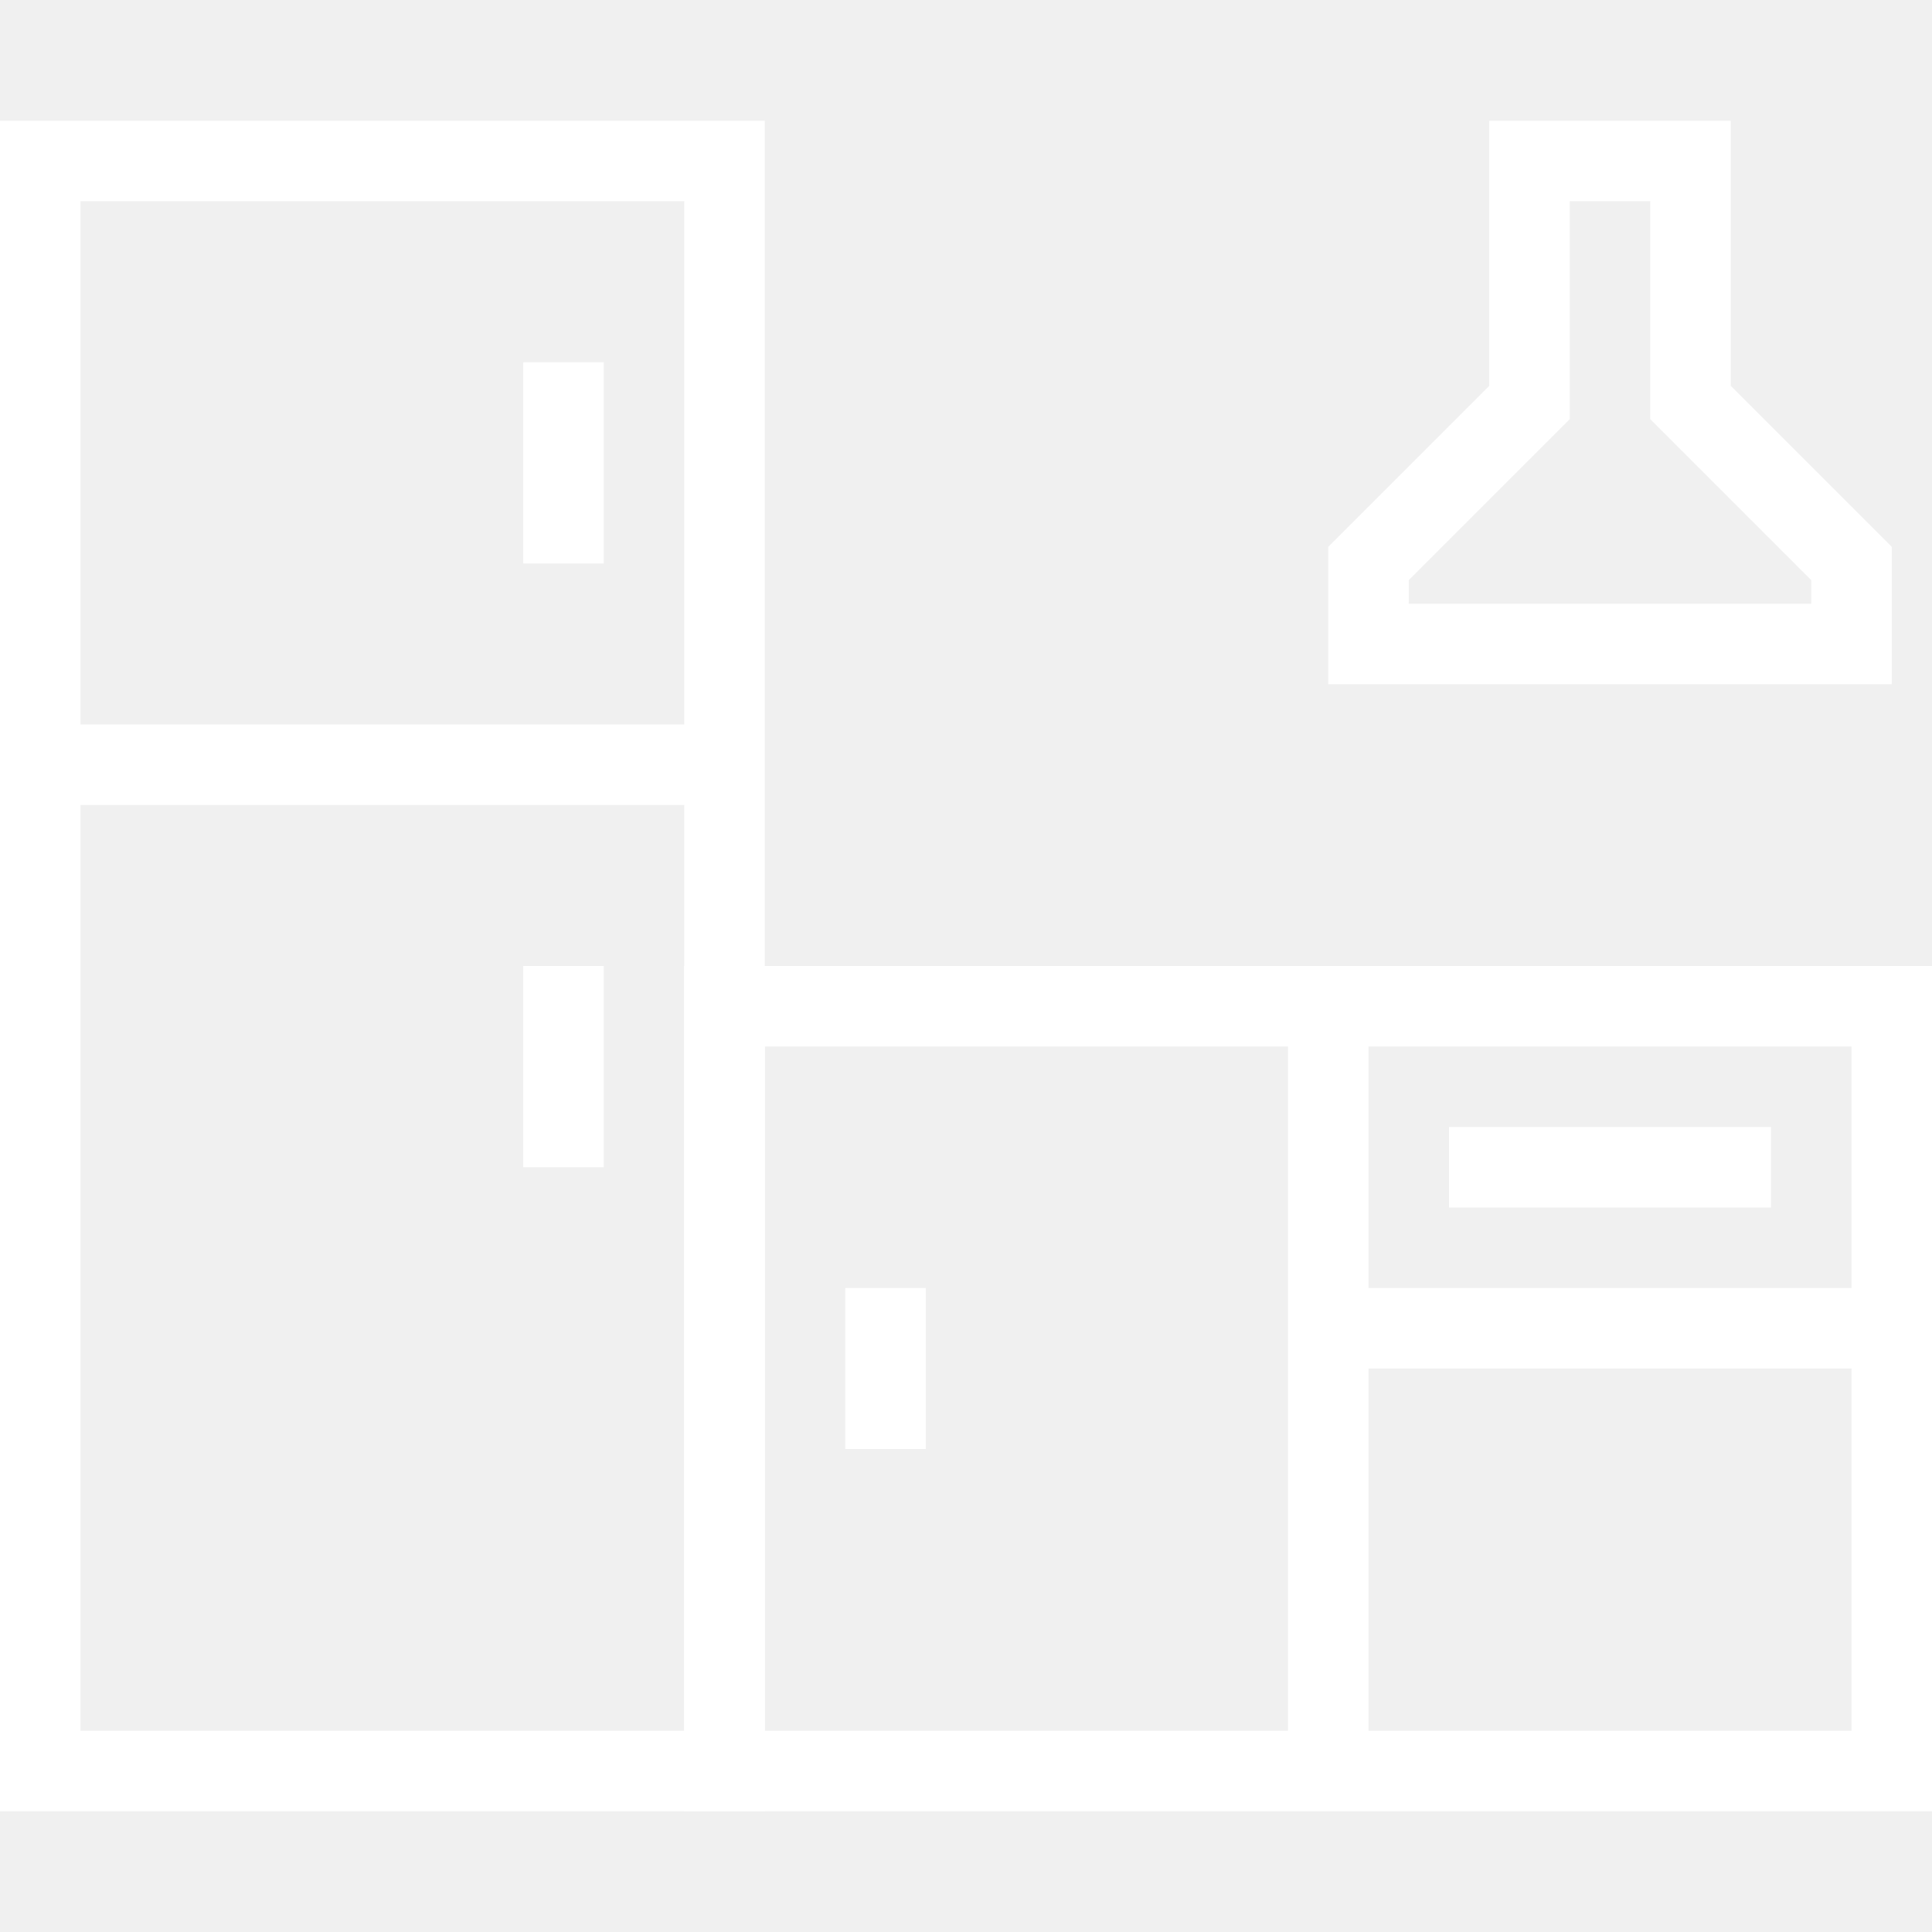
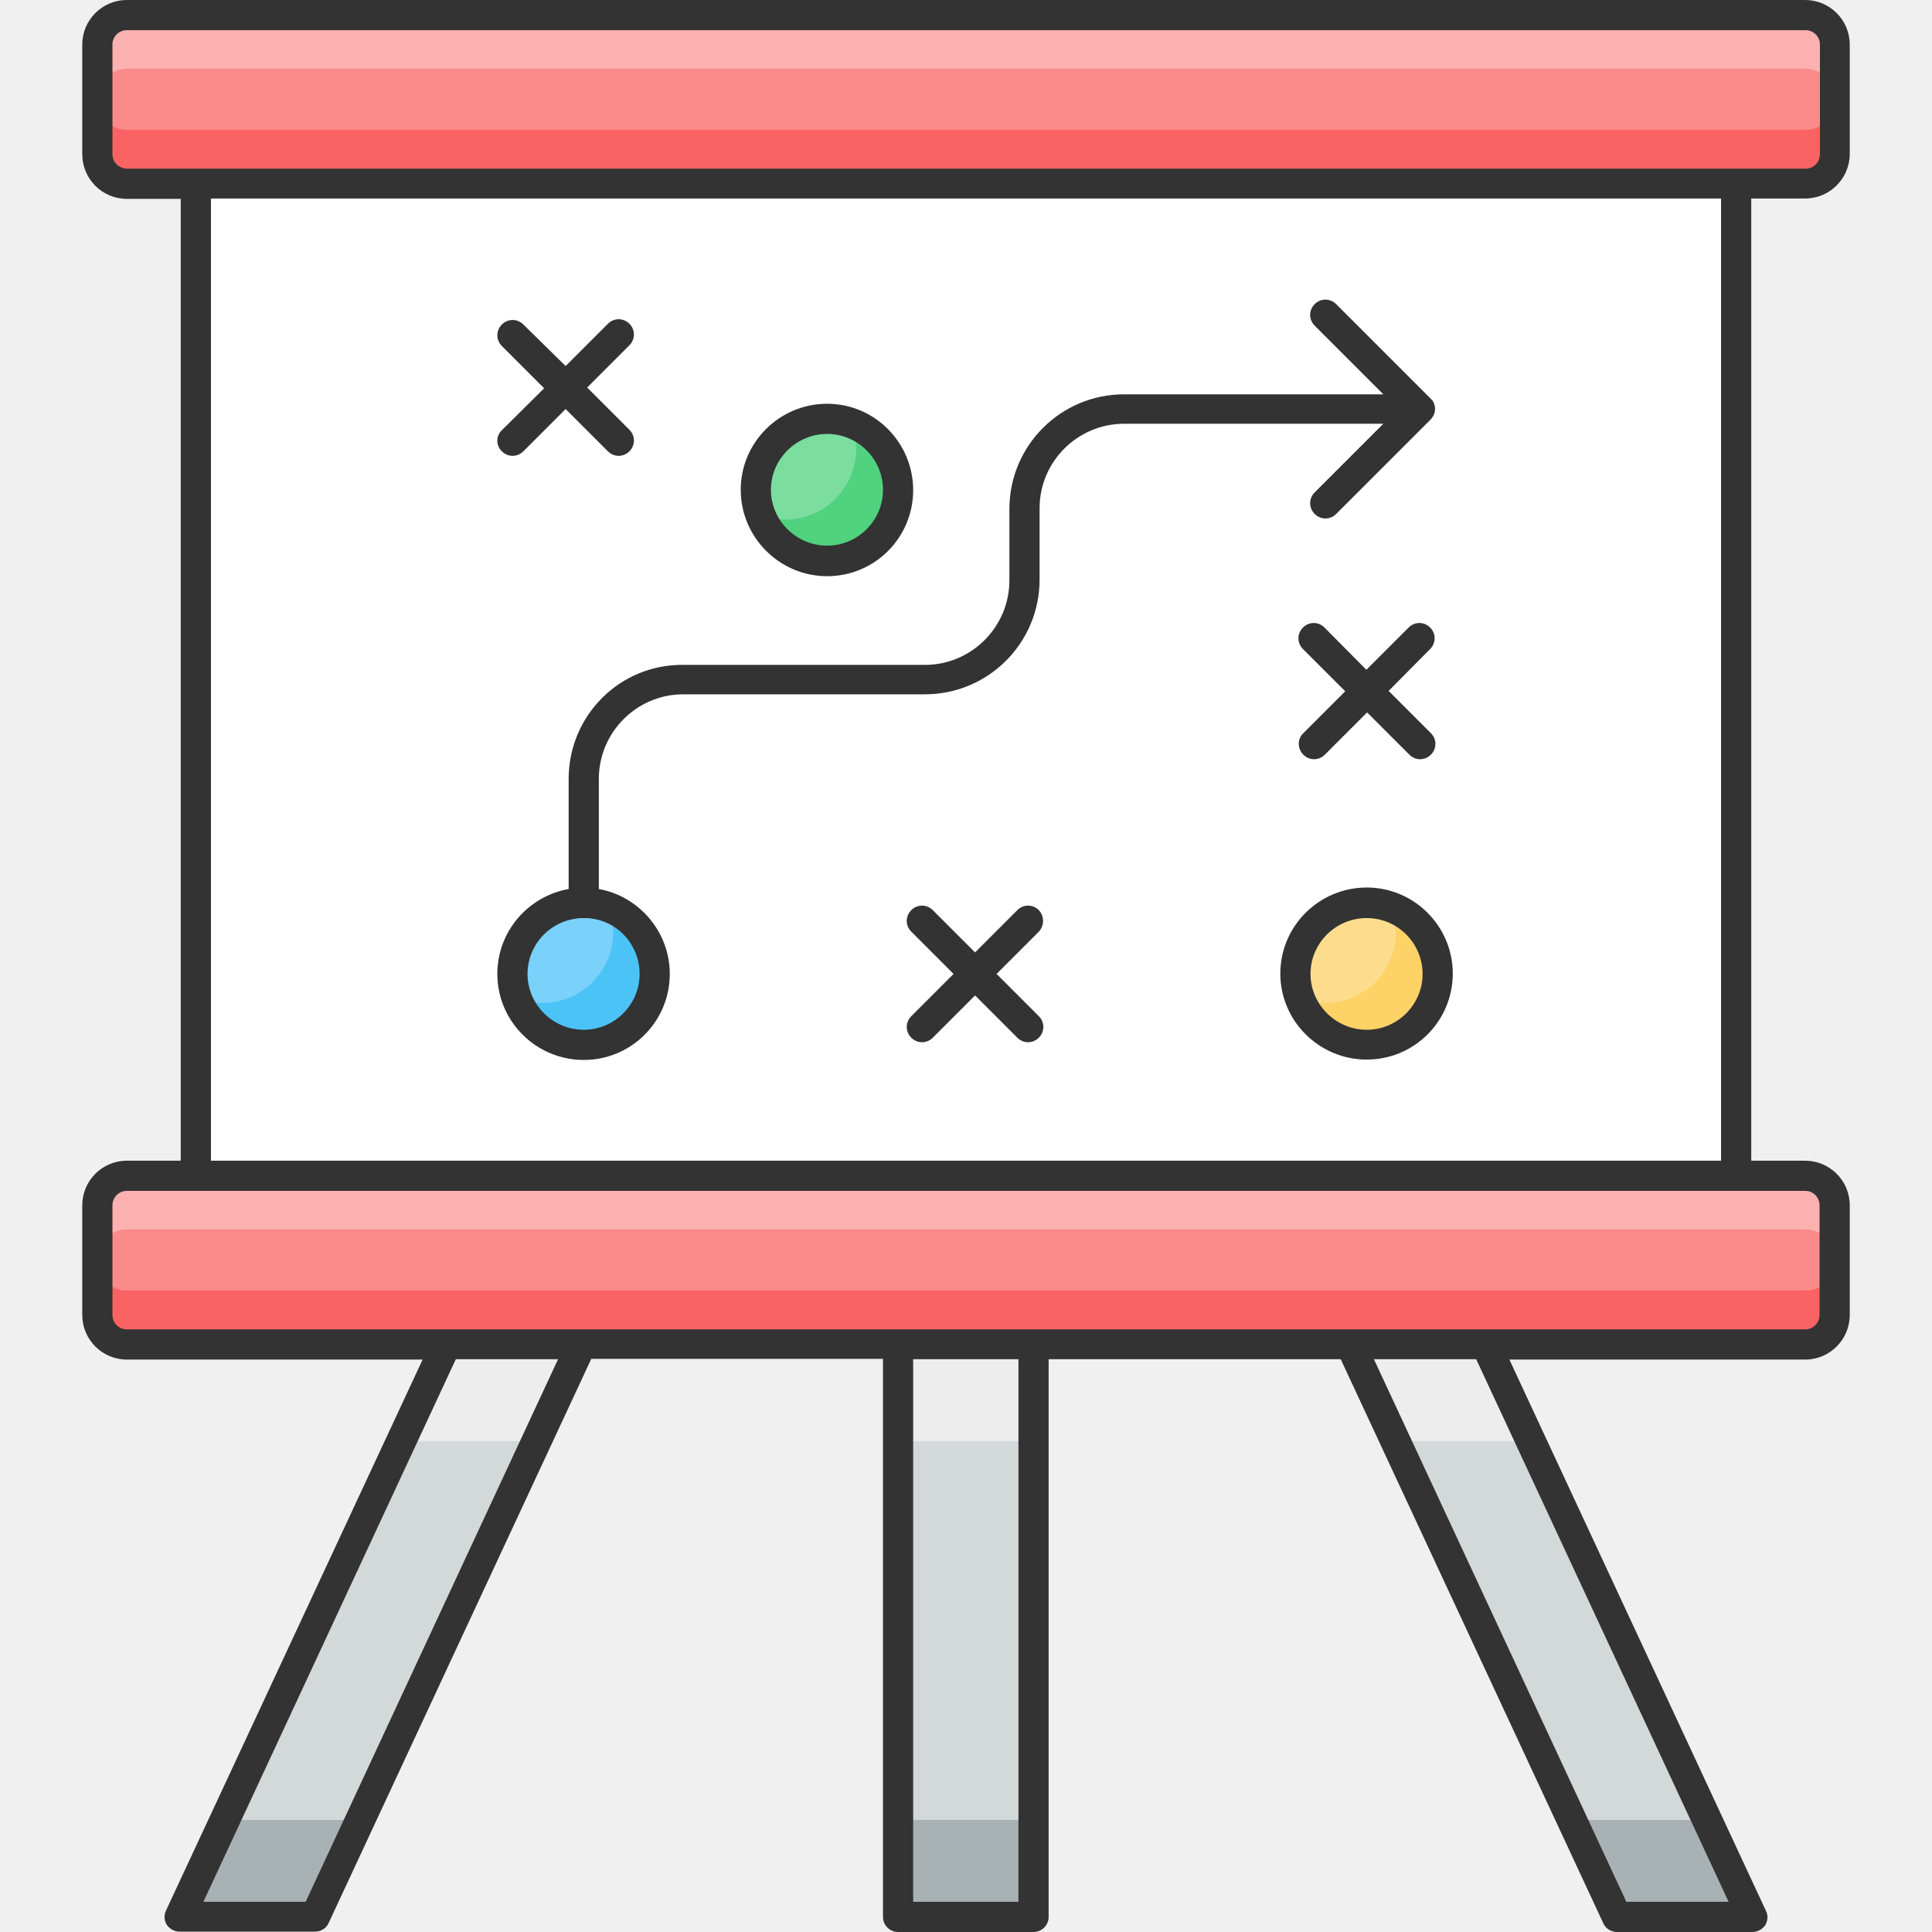
- <svg xmlns="http://www.w3.org/2000/svg" width="48" height="48" viewBox="0 0 48 48" fill="none">
-   <path d="M1 4H18V44H1V4Z" stroke="white" stroke-width="2" stroke-miterlimit="10" />
-   <path d="M18 25H47V44H18V25Z" stroke="white" stroke-width="2" stroke-miterlimit="10" />
-   <path d="M33 25V44" stroke="white" stroke-width="2" stroke-miterlimit="10" />
-   <path d="M22 32V36" stroke="white" stroke-width="2" stroke-miterlimit="10" />
-   <path d="M1 19H18" stroke="white" stroke-width="2" stroke-miterlimit="10" />
-   <path d="M14 9V14" stroke="white" stroke-width="2" stroke-miterlimit="10" />
-   <path d="M14 24V29" stroke="white" stroke-width="2" stroke-miterlimit="10" />
-   <path d="M36 29H44" stroke="white" stroke-width="2" stroke-miterlimit="10" />
-   <path d="M33 33H47" stroke="white" stroke-width="2" stroke-miterlimit="10" />
-   <path d="M42 10L46 14V16H34V14L38 10V4H42V10Z" stroke="white" stroke-width="2" stroke-miterlimit="10" />
+ <svg xmlns="http://www.w3.org/2000/svg" width="800px" height="800px" viewBox="0 0 512 512" id="Layer_1" version="1.1" xml:space="preserve">
+   <style type="text/css">
+ 	.st0{fill:#D3D8D9;}
+ 	.st1{fill:#EDEDED;}
+ 	.st2{fill:#A8B1B3;}
+ 	.st3{fill:#FFFFFF;}
+ 	.st4{fill:#FB8A8A;}
+ 	.st5{fill:#FCB1B1;}
+ 	.st6{fill:#F96363;}
+ 	.st7{fill:#7AD1F9;}
+ 	.st8{fill:#FDDD8D;}
+ 	.st9{fill:#7BDE9E;}
+ 	.st10{fill:#4CC3F7;}
+ 	.st11{fill:#FDD267;}
+ 	.st12{fill:#50D27E;}
+ 	.st13{fill:#333333;}
+ </style>
+   <g>
+     <g>
+       <g>
+         <rect class="st0" height="151.8" width="35.9" x="238" y="356.2" />
+       </g>
+       <g>
+         <g>
+           <polygon class="st0" points="464.4,508 428.5,508 357.8,356.2 393.8,356.2     " />
+         </g>
+         <g>
+           <polygon class="st0" points="154.2,356.2 83.5,508 47.6,508 118.2,356.2     " />
+         </g>
+       </g>
+     </g>
+     <g>
+       <g>
+         <rect class="st1" height="25.7" width="35.9" x="238" y="356.2" />
+       </g>
+       <g>
+         <g>
+           <polygon class="st1" points="405.7,381.9 369.8,381.9 357.8,356.2 393.8,356.2     " />
+         </g>
+         <g>
+           <polygon class="st2" points="464.4,508 428.5,508 416.5,482.3 452.4,482.3     " />
+         </g>
+         <g>
+           <polygon class="st2" points="47.6,508 83.5,508 95.5,482.3 59.6,482.3     " />
+         </g>
+         <g>
+           <polygon class="st1" points="154.2,356.2 142.2,381.9 106.3,381.9 118.2,356.2     " />
+         </g>
+       </g>
+     </g>
+     <g>
+       <g>
+         <rect class="st2" height="25.7" width="35.9" x="238" y="482.3" />
+       </g>
+     </g>
+     <rect class="st3" height="262.9" width="408.2" x="51.9" y="48.6" />
+     <g>
+       <g>
+         <path class="st4" d="M486.2,11.8v29.1c0,4.3-3.5,7.8-7.8,7.8H33.6c-4.3,0-7.8-3.5-7.8-7.8V11.8c0-4.3,3.5-7.8,7.8-7.8h444.9     C482.8,4,486.2,7.5,486.2,11.8z" />
+       </g>
+       <g>
+         <path class="st5" d="M486.2,11.8V26c0-4.3-3.5-7.8-7.8-7.8H33.6c-4.3,0-7.8,3.5-7.8,7.8V11.8c0-4.3,3.5-7.8,7.8-7.8h444.9     C482.8,4,486.2,7.5,486.2,11.8z" />
+       </g>
+       <g>
+         <path class="st6" d="M486.2,26.6v14.2c0,4.3-3.5,7.8-7.8,7.8H33.6c-4.3,0-7.8-3.5-7.8-7.8V26.6c0,4.3,3.5,7.8,7.8,7.8h444.9     C482.8,34.4,486.2,30.9,486.2,26.6z" />
+       </g>
+     </g>
+     <g>
+       <g>
+         <path class="st4" d="M486.2,319.4v29.1c0,4.3-3.5,7.8-7.8,7.8H33.6c-4.3,0-7.8-3.5-7.8-7.8v-29.1c0-4.3,3.5-7.8,7.8-7.8h444.9     C482.8,311.6,486.2,315,486.2,319.4z" />
+       </g>
+       <g>
+         <path class="st5" d="M486.2,319.4v14.2c0-4.3-3.5-7.8-7.8-7.8H33.6c-4.3,0-7.8,3.5-7.8,7.8v-14.2c0-4.3,3.5-7.8,7.8-7.8h444.9     C482.8,311.6,486.2,315,486.2,319.4z" />
+       </g>
+       <g>
+         <path class="st6" d="M486.2,334.2v14.2c0,4.3-3.5,7.8-7.8,7.8H33.6c-4.3,0-7.8-3.5-7.8-7.8v-14.2c0,4.3,3.5,7.8,7.8,7.8h444.9     C482.8,342,486.2,338.5,486.2,334.2z" />
+       </g>
+     </g>
+     <g>
+       <g>
+         <g>
+           <path class="st7" d="M173.5,258.1c0,10.4-8.4,18.8-18.8,18.8c-10.4,0-18.9-8.4-18.9-18.8c0-10.4,8.4-18.8,18.9-18.8      C165.1,239.2,173.5,247.7,173.5,258.1z" />
+         </g>
+       </g>
+       <g>
+         <g>
+           <path class="st8" d="M381,258.1c0,10.4-8.4,18.8-18.8,18.8c-10.4,0-18.9-8.4-18.9-18.8c0-10.4,8.4-18.8,18.9-18.8      C372.6,239.2,381,247.7,381,258.1z" />
+         </g>
+       </g>
+       <g>
+         <g>
+           <path class="st9" d="M238,129.9c0,10.4-8.4,18.8-18.8,18.8c-10.4,0-18.9-8.4-18.9-18.8c0-10.4,8.4-18.8,18.9-18.8      C229.6,111,238,119.5,238,129.9z" />
+         </g>
+       </g>
+     </g>
+     <g>
+       <g>
+         <g>
+           <path class="st10" d="M173.6,258c0,10.4-8.4,18.8-18.8,18.8c-8.1,0-15-5.1-17.7-12.2c2,0.8,4.3,1.2,6.6,1.2      c10.4,0,18.8-8.4,18.8-18.8c0-2.3-0.4-4.6-1.2-6.6C168.4,243,173.6,250,173.6,258z" />
+         </g>
+       </g>
+       <g>
+         <g>
+           <path class="st11" d="M381,258c0,10.4-8.4,18.8-18.8,18.8c-8.1,0-15-5.1-17.7-12.2c2.1,0.8,4.3,1.2,6.6,1.2      c10.4,0,18.8-8.4,18.8-18.8c0-2.3-0.4-4.6-1.2-6.6C376,243.1,381,250,381,258z" />
+         </g>
+       </g>
+       <g>
+         <g>
+           <path class="st12" d="M238,129.9c0,10.4-8.4,18.8-18.8,18.8c-8.1,0-15-5.1-17.7-12.2c2,0.8,4.3,1.2,6.6,1.2      c10.4,0,18.8-8.4,18.8-18.8c0-2.3-0.4-4.6-1.2-6.6C233,114.9,238,121.8,238,129.9z" />
+         </g>
+       </g>
+     </g>
+     <g>
+       <path class="st13" d="M478.4,52.6c6.5,0,11.8-5.3,11.8-11.8V11.8c0-6.5-5.3-11.8-11.8-11.8H33.6c-6.5,0-11.8,5.3-11.8,11.8v29.1    c0,6.5,5.3,11.8,11.8,11.8h14.3v254.9H33.6c-6.5,0-11.8,5.3-11.8,11.8v29.1c0,6.5,5.3,11.8,11.8,11.8H112L44,506.3    c-0.6,1.2-0.5,2.7,0.2,3.8c0.8,1.1,2,1.8,3.4,1.8h35.9c1.6,0,3-0.9,3.6-2.3l69.6-149.5H234V508c0,2.2,1.8,4,4,4h35.9    c2.2,0,4-1.8,4-4V360.2h77.4l69.6,149.5c0.6,1.4,2.1,2.3,3.6,2.3h35.9c1.4,0,2.6-0.7,3.4-1.8c0.7-1.2,0.8-2.6,0.2-3.8l-68-146.1    h78.4c6.5,0,11.8-5.3,11.8-11.8v-29.1c0-6.5-5.3-11.8-11.8-11.8h-14.3V52.6H478.4z M29.8,40.9V11.8c0-2.1,1.7-3.8,3.8-3.8h444.9    c2.1,0,3.8,1.7,3.8,3.8v29.1c0,2.1-1.7,3.8-3.8,3.8H33.6C31.5,44.6,29.8,43,29.8,40.9z M81,504H53.9l66.9-143.8h27.1L81,504z     M269.9,504H242V360.2h27.9V504z M458.1,504H431l-66.9-143.8h27.1L458.1,504z M482.2,319.4v29.1c0,2.1-1.7,3.8-3.8,3.8H33.6    c-2.1,0-3.8-1.7-3.8-3.8v-29.1c0-2.1,1.7-3.8,3.8-3.8h444.9C480.5,315.6,482.2,317.3,482.2,319.4z M456.1,307.6H55.9V52.6h400.2    V307.6z" />
+       <path class="st13" d="M133,119.6c1.6,1.6,4.1,1.6,5.7,0l11.2-11.2l11.2,11.2c1.6,1.6,4.1,1.6,5.7,0c1.6-1.6,1.6-4.1,0-5.7    l-11.2-11.2l11.2-11.2c1.6-1.6,1.6-4.1,0-5.7c-1.6-1.6-4.1-1.6-5.7,0l-11.2,11.2L138.7,86c-1.6-1.6-4.1-1.6-5.7,0    c-1.6,1.6-1.6,4.1,0,5.7l11.2,11.2L133,114C131.4,115.5,131.4,118.1,133,119.6z" />
+       <path class="st13" d="M345.4,200c1.6,1.6,4.1,1.6,5.7,0l11.2-11.2l11.2,11.2c1.6,1.6,4.1,1.6,5.7,0c1.6-1.6,1.6-4.1,0-5.7    l-11.2-11.2L379,172c1.6-1.6,1.6-4.1,0-5.7c-1.6-1.6-4.1-1.6-5.7,0l-11.2,11.2L351,166.3c-1.6-1.6-4.1-1.6-5.7,0    c-1.6,1.6-1.6,4.1,0,5.7l11.2,11.2l-11.2,11.2C343.8,195.9,343.8,198.4,345.4,200z" />
+       <path class="st13" d="M275.3,241.2c-1.6-1.6-4.1-1.6-5.7,0l-11.2,11.2l-11.2-11.2c-1.6-1.6-4.1-1.6-5.7,0c-1.6,1.6-1.6,4.1,0,5.7    l11.2,11.2l-11.2,11.2c-1.6,1.6-1.6,4.1,0,5.7c1.6,1.6,4.1,1.6,5.7,0l11.2-11.2l11.2,11.2c1.6,1.6,4.1,1.6,5.7,0    c1.6-1.6,1.6-4.1,0-5.7l-11.2-11.2l11.2-11.2C276.8,245.3,276.8,242.8,275.3,241.2z" />
+       <path class="st13" d="M150.7,206.4v29.2c-10.7,1.9-18.9,11.2-18.9,22.5c0,12.6,10.3,22.8,22.9,22.8c12.6,0,22.8-10.2,22.8-22.8    c0-11.2-8.2-20.6-18.8-22.5v-29.2c0-12.3,10-22.4,22.4-22.4h64c16.8,0,30.4-13.6,30.4-30.4v-18.9c0-12.4,10.1-22.4,22.4-22.4h68.7    l-18.2,18.2c-1.6,1.6-1.6,4.1,0,5.7c1.6,1.6,4.1,1.6,5.7,0l25-25c0.8-0.8,1.2-1.8,1.2-2.8c0-1.1-0.4-2.1-1.2-2.8l-25-25    c-1.6-1.6-4.1-1.6-5.7,0c-1.6,1.6-1.6,4.1,0,5.7l18.2,18.2h-68.7c-16.8,0-30.4,13.6-30.4,30.4v18.9c0,12.3-10,22.4-22.4,22.4h-64    C164.3,176,150.7,189.6,150.7,206.4z M169.5,258.1c0,8.2-6.7,14.8-14.8,14.8c-8.2,0-14.9-6.7-14.9-14.8c0-8.2,6.7-14.8,14.9-14.8    C162.9,243.2,169.5,249.9,169.5,258.1z" />
+       <path class="st13" d="M362.2,235.2c-12.6,0-22.9,10.2-22.9,22.8c0,12.6,10.3,22.8,22.9,22.8c12.6,0,22.8-10.2,22.8-22.8    C385,245.5,374.8,235.2,362.2,235.2z M362.2,272.9c-8.2,0-14.9-6.7-14.9-14.8c0-8.2,6.7-14.8,14.9-14.8c8.2,0,14.8,6.7,14.8,14.8    C377,266.2,370.4,272.9,362.2,272.9z" />
+       <path class="st13" d="M219.2,152.7c12.6,0,22.8-10.2,22.8-22.8S231.8,107,219.2,107c-12.6,0-22.9,10.2-22.9,22.8    S206.6,152.7,219.2,152.7z M219.2,115c8.2,0,14.8,6.7,14.8,14.8c0,8.2-6.7,14.8-14.8,14.8c-8.2,0-14.9-6.7-14.9-14.8    C204.3,121.7,211,115,219.2,115z" />
+     </g>
+   </g>
</svg>
